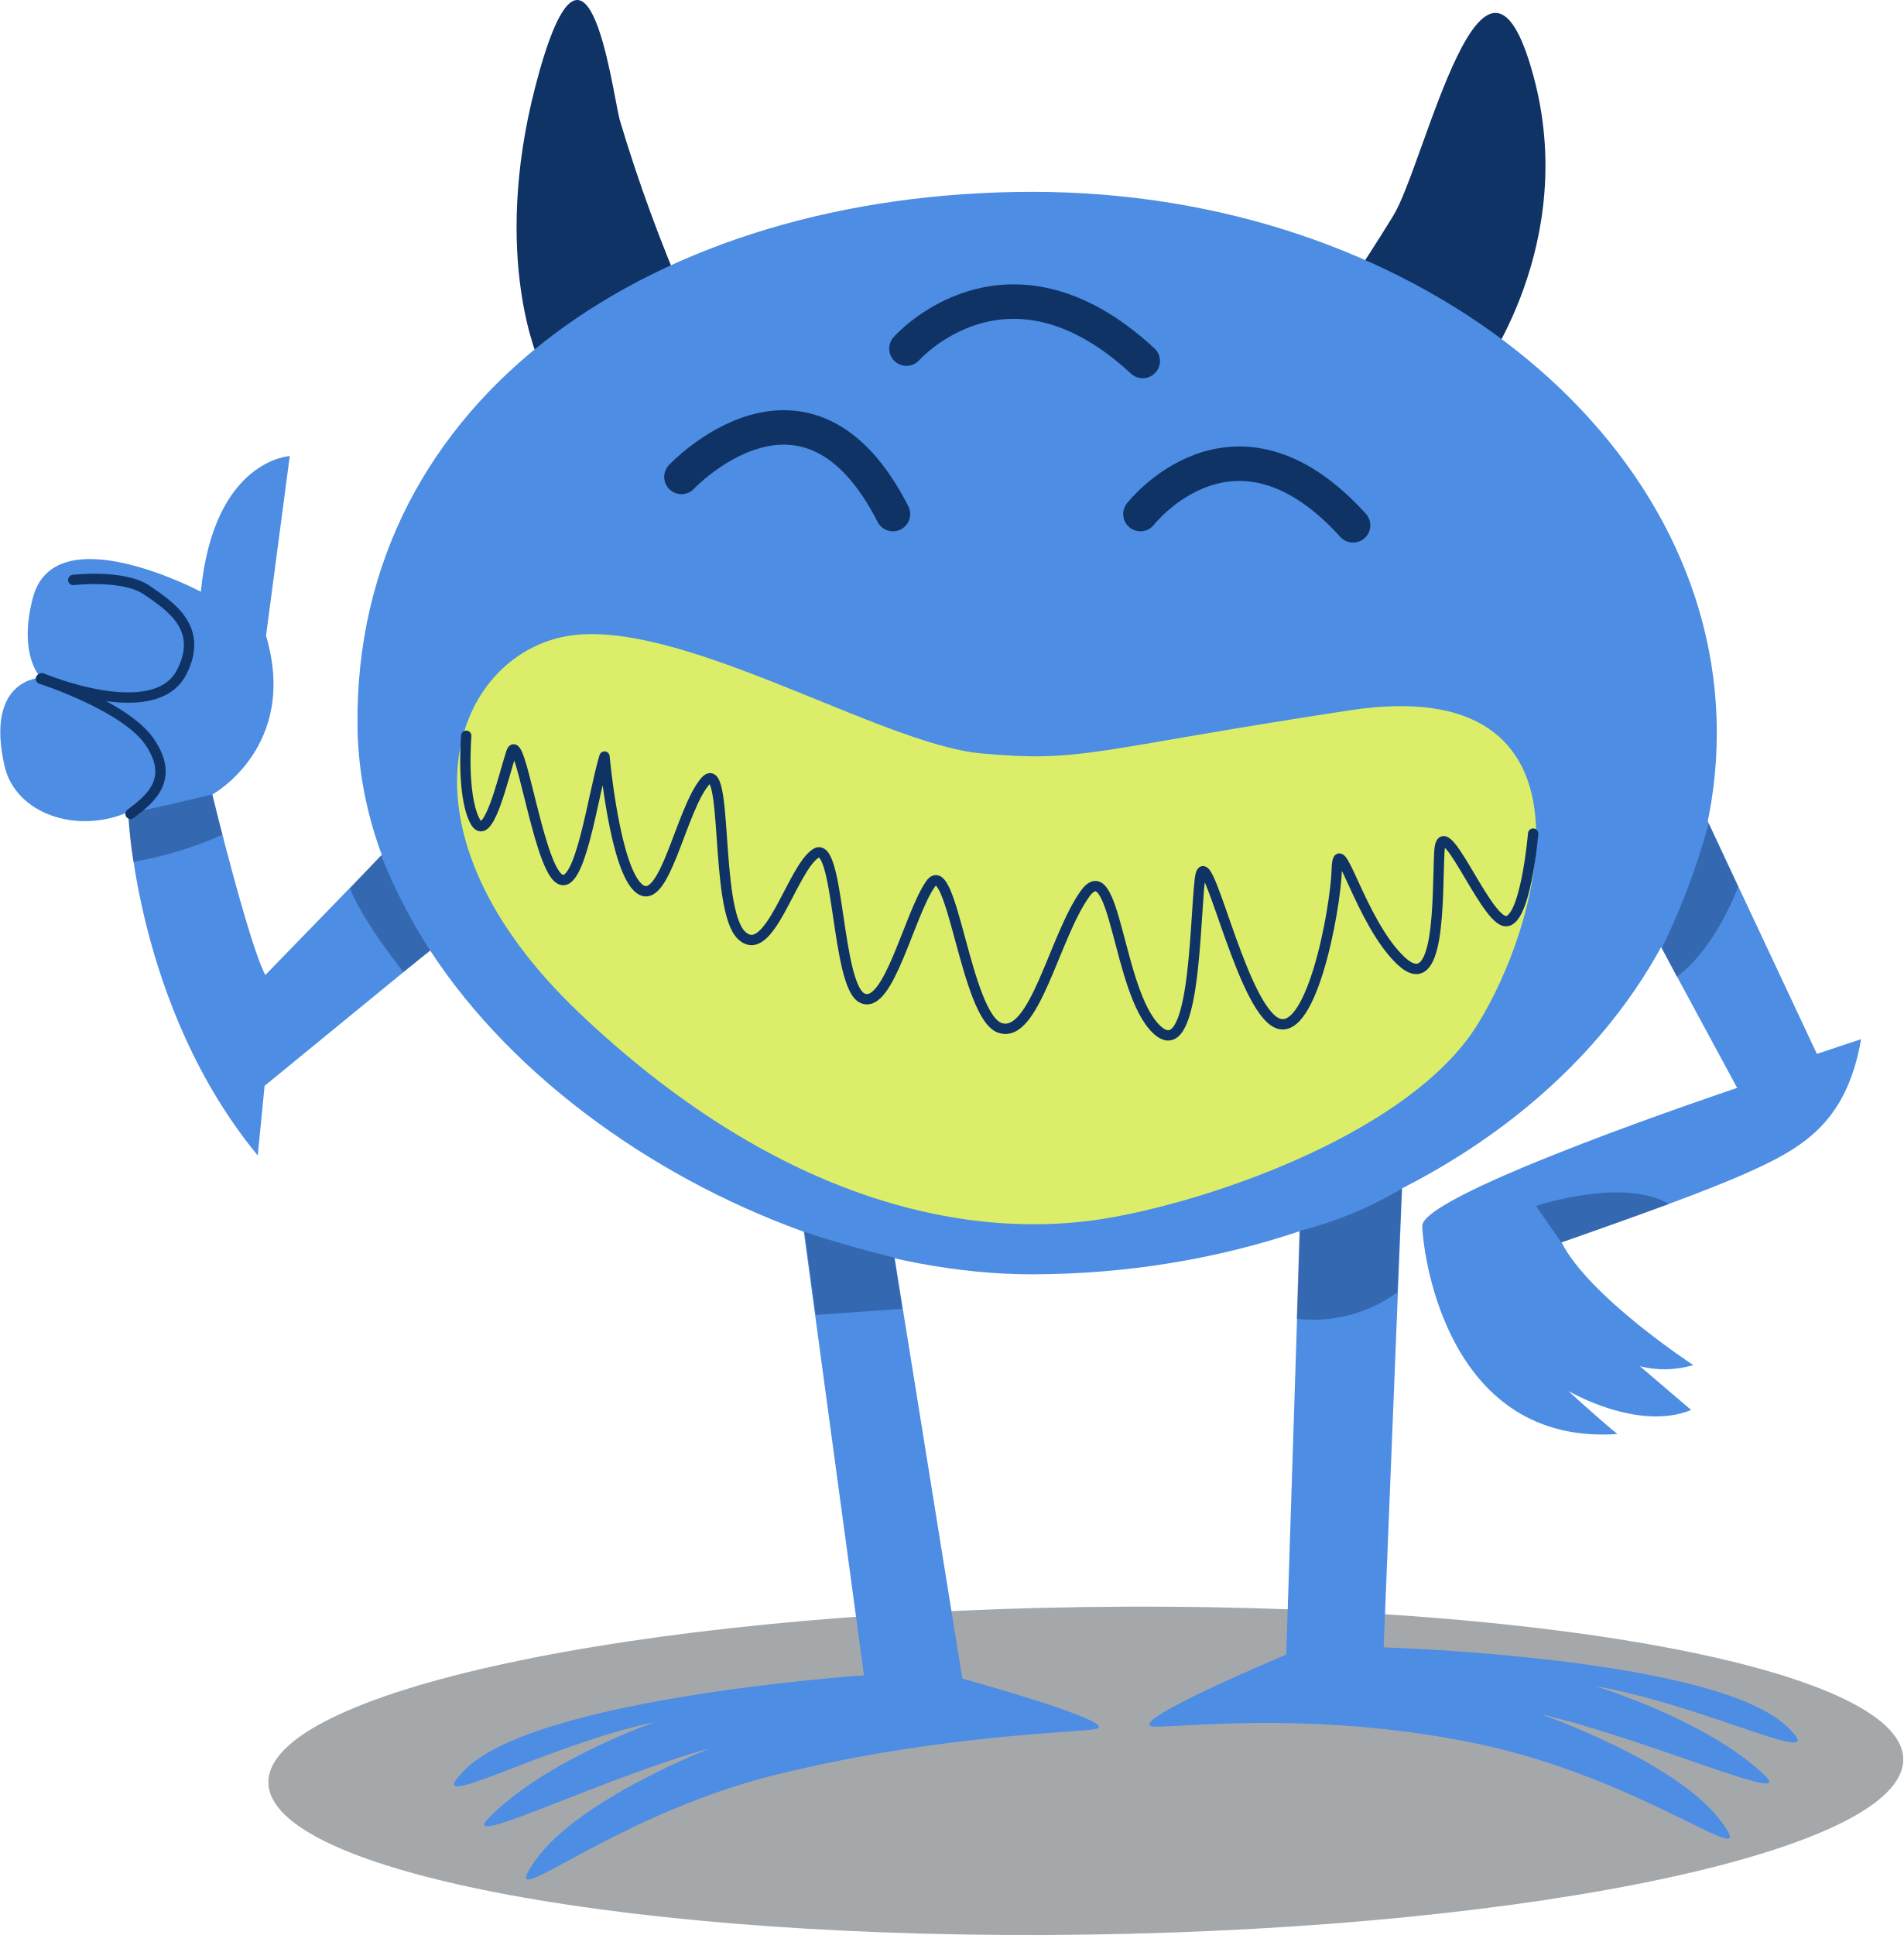
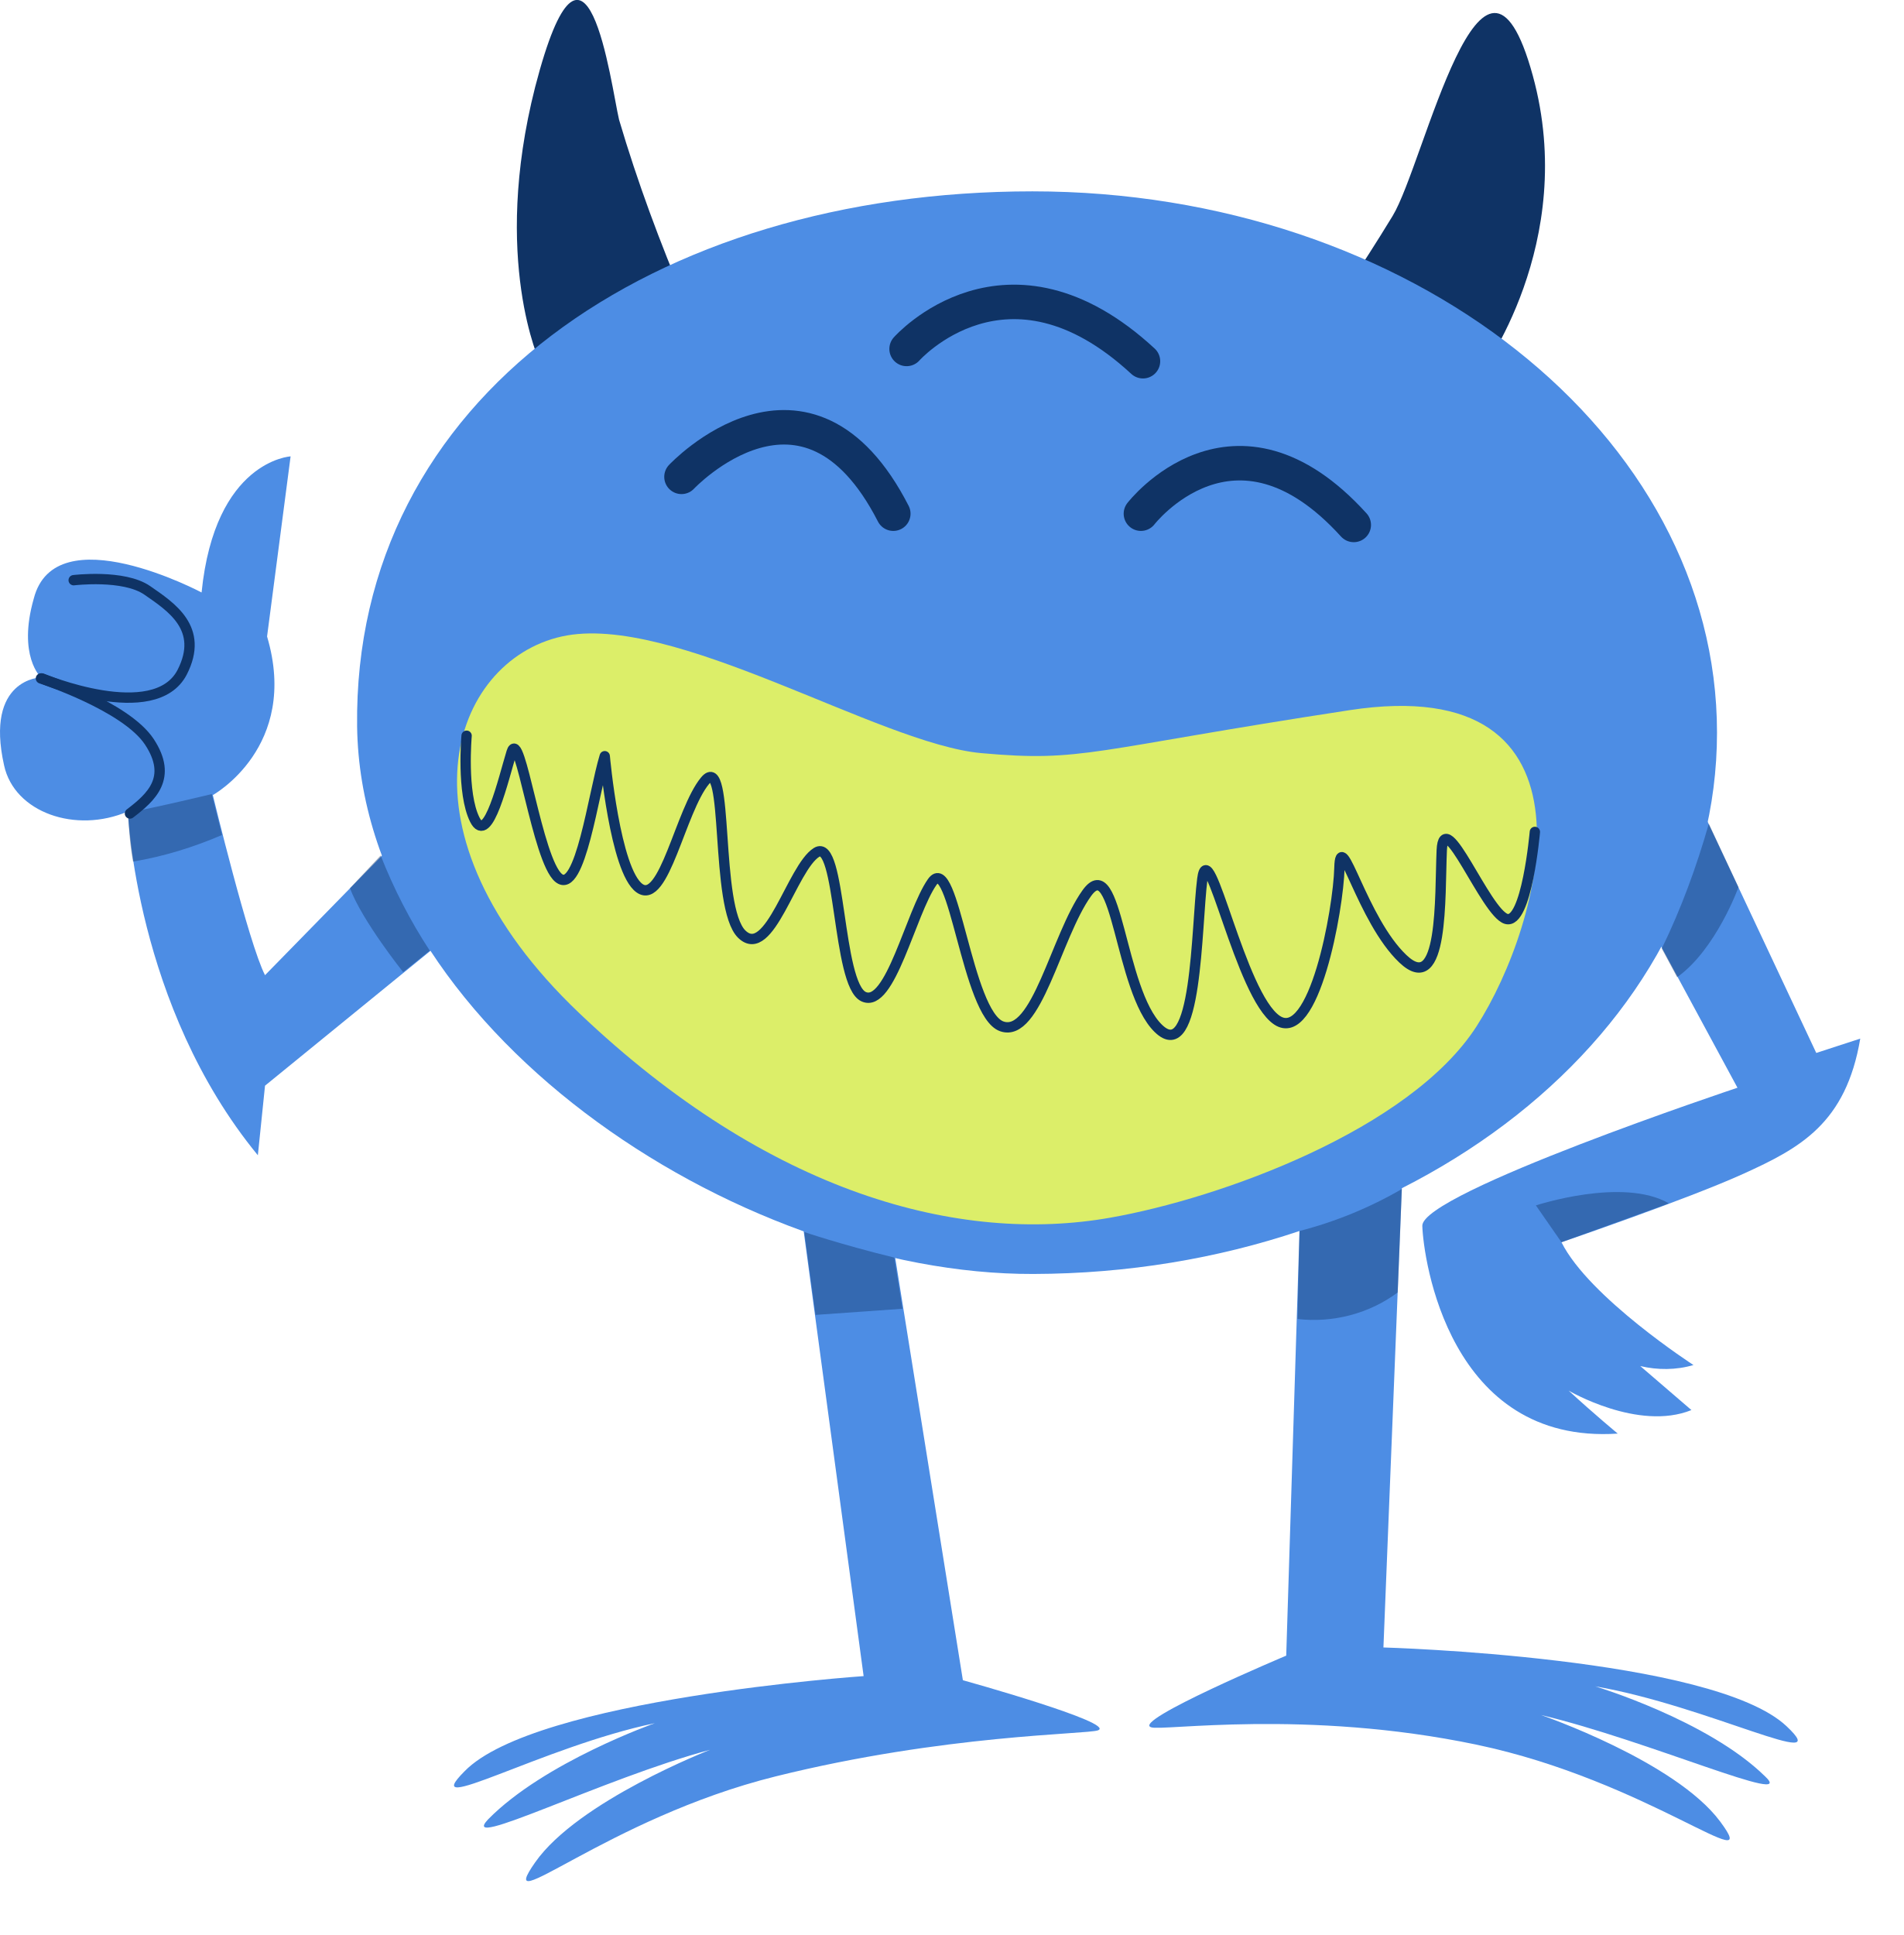
- <svg xmlns="http://www.w3.org/2000/svg" viewBox="0 0 186.01 189.11">
-   <defs>
-     <style>.cls-1{fill:#1d262d;}.cls-1,.cls-7{opacity:0.4;isolation:isolate;}.cls-2,.cls-7{fill:#0f3365;}.cls-3{fill:#4d8de4;}.cls-4{fill:#dcee69;}.cls-5,.cls-6{fill:none;stroke:#0f3365;stroke-linecap:round;stroke-linejoin:round;}.cls-5{stroke-width:1.01px;}.cls-6{stroke-width:3.37px;}</style>
-   </defs>
-   <g id="Layer_2" data-name="Layer 2">
+ <svg xmlns="http://www.w3.org/2000/svg" version="1.1" id="Layer_1" x="0px" y="0px" viewBox="0 0 186 189.1" style="enable-background:new 0 0 186 189.1;" xml:space="preserve">
+   <style type="text/css">
+ 	.st0{display:none;opacity:0.4;fill:#1D262D;enable-background:new    ;}
+ 	.st1{fill:#0F3365;}
+ 	.st2{fill:#4D8DE4;}
+ 	.st3{fill:#DCEE69;}
+ 	.st4{fill:none;stroke:#0F3365;stroke-width:1.01;stroke-linecap:round;stroke-linejoin:round;}
+ 	.st5{fill:none;stroke:#0F3365;stroke-width:3.37;stroke-linecap:round;stroke-linejoin:round;}
+ 	.st6{opacity:0.4;fill:#0F3365;enable-background:new    ;}
+ </style>
+   <g id="Layer_2_1_">
    <g id="OBJECTS">
-       <path class="cls-1" d="M26.23,174.22c-.12-8.84,35.54-16.53,79.66-17.16s80,6,80.12,14.85-35.54,16.52-79.66,17.16S26.36,183.06,26.23,174.22Z" />
-       <path class="cls-2" d="M52.76,35.49s-4.8-10.15-.45-27c5-19.27,7.43-.18,8.24,3.17a156.24,156.24,0,0,0,6.53,17.85Z" />
-       <path class="cls-2" d="M144.64,36.6s9.7-12.77,5.22-29.21C145-10.51,139.28,16,136.17,21.08s-6.63,10.16-6.63,10.16Z" />
-       <path class="cls-3" d="M34.94,71c-.39-32.21,29.13-52.25,66-52.25s66.85,23.68,66.85,52.88S137.9,124.43,101,124.54C71.75,124.62,35.29,100.24,34.94,71Z" />
-       <path class="cls-3" d="M78,116.25l6.44,47.48S52.34,165.89,45.4,173C40.72,177.72,53,170.64,64,168.3c0,0-10.81,3.76-16.25,9.4-3.05,3.16,11.23-4,21.67-6.84,0,0-12.94,5-17.13,11s7-4.31,23.46-8.39,30.4-4.13,31.48-4.53c1.93-.72-13.18-4.89-13.18-4.89l-7.44-46.23Z" />
-       <path class="cls-3" d="M137.13,113.58,135.23,161s32.18.92,39.39,7.71c4.86,4.58-7.71-2-18.73-3.93,0,0,11,3.33,16.6,8.75,3.17,3-11.37-3.54-21.91-6,0,0,13.13,4.54,17.54,10.36s-7.11-4-23.77-7.48-30.75-1.34-31.84-1.7c-2-.65,13.2-7,13.2-7l1.44-44.77Z" />
-       <path class="cls-3" d="M159.78,87.82l10,18.5S138.89,116.65,139,119.83s2.61,21.45,19.07,20.32c0,0-2.29-1.89-4.79-4.21,0,0,6.78,4,12,1.86l-5-4.27a9.9,9.9,0,0,0,5.21-.12s-10.17-6.64-12.88-12c0,0,12.28-4.2,17.84-6.66s10-4.87,11.44-13.19L177.57,103l-12.48-26.6Z" />
-       <path class="cls-3" d="M20.75,77.65S29.22,73,26,62.13l2.32-17.56s-7.43.36-8.69,13.26c0,0-14.28-7.57-16.42.6C1.73,64.09,4,66.24,4,66.24s-5.49.05-3.56,8.61c1.05,4.64,7,6.73,12.09,4.52,0,0,.68,19,12.66,33.56l.67-6.81L44.24,91.07l-5-9.49L25.93,95.29C24.3,92.22,20.75,77.65,20.75,77.65Z" />
-       <path class="cls-4" d="M95.89,73.63c-10-.91-30.22-13.76-41-11.36S38,81.3,56.62,99s37.18,22.59,51.91,20c10.81-1.91,29.33-8.58,35.75-18.68s13.05-34.78-12.37-30.9S105.93,74.54,95.89,73.63Z" />
-       <path class="cls-5" d="M4,66.34s8.29,2.67,10.65,6.2.23,5.42-1.89,7" />
-       <path class="cls-5" d="M4.09,66.28s11,4.64,13.67-.6c2.19-4.28-1.1-6.42-3.4-8s-7.2-1-7.2-1" />
-       <path class="cls-5" d="M45.57,71.91s-.48,5.62.8,8.24,2.76-4,3.59-6.58,2.54,10.62,4.63,12.26,3.37-8.3,4.49-11.89c0,0,1,11.15,3.44,12.94s4-7.63,6.36-10.47.89,12.42,3.59,15,4.93-6.5,7.25-8,2,12.94,4.56,14.14,4.56-8.16,6.66-11.15,3.44,12.94,6.8,14.06S103,91.67,106,87.41s3.22,9.49,7,13.16,3.74-9.95,4.26-14.59,3.74,11.45,7.26,13.84,6-10.77,6.13-14.88,2.24,5.08,6.21,8.9,3.59-6.14,3.81-10.55S144.93,89.42,147,90s2.84-8.53,2.84-8.53" />
-       <path class="cls-6" d="M66.6,46.61s12.21-13,20.67,3.63" />
-       <path class="cls-6" d="M88.59,34.07s9.79-11.1,23.09,1.21" />
-       <path class="cls-6" d="M111.46,50.24s9.13-11.77,20.78,1.1" />
-       <path class="cls-7" d="M78.63,120.39s3.51,1.23,8.78,2.52l.78,5-8.47.6Z" />
-       <path class="cls-7" d="M127,120.3a37.76,37.76,0,0,0,10-4.13l-.43,10.14a14.05,14.05,0,0,1-9.84,2.58Z" />
-       <path class="cls-7" d="M37.24,83.58a53.2,53.2,0,0,0,4.82,9.34L39.42,95s-4-5-5.21-8.18Z" />
-       <path class="cls-7" d="M152.6,121.44l-2.48-3.58s8.5-2.85,13-.19Z" />
-       <path class="cls-7" d="M162.42,92.65A69.59,69.59,0,0,0,167,80.47l2.88,6.19s-2.2,6.06-6,8.79Z" />
-       <path class="cls-7" d="M20.74,77.63s-5.83,1.45-8.2,1.83a39.6,39.6,0,0,0,.5,4.77,37.49,37.49,0,0,0,8.69-2.64Z" />
+       <path class="st0" d="M26.2,174.2c-0.1-8.8,35.5-16.5,79.7-17.2s80,6,80.1,14.9s-35.5,16.5-79.7,17.2S26.4,183.1,26.2,174.2z" />
+       <path class="st1" d="M52.8,35.5c0,0-4.8-10.1-0.5-27c5-19.3,7.4-0.2,8.2,3.2c1.8,6.1,4,12,6.5,17.9L52.8,35.5z" />
+       <path class="st1" d="M144.6,36.6c0,0,9.7-12.8,5.2-29.2c-4.9-17.9-10.6,8.6-13.7,13.7s-6.6,10.2-6.6,10.2L144.6,36.6z" />
+       <path class="st2" d="M34.9,71c-0.4-32.2,29.1-52.3,66-52.3s66.9,23.7,66.9,52.9s-29.9,52.8-66.8,52.9    C71.8,124.6,35.3,100.2,34.9,71z" />
+       <path class="st2" d="M78,116.3l6.4,47.5c0,0-32.1,2.2-39,9.3c-4.7,4.7,7.6-2.4,18.6-4.7c0,0-10.8,3.8-16.3,9.4    c-3,3.2,11.2-4,21.7-6.8c0,0-12.9,5-17.1,11s7-4.3,23.5-8.4s30.4-4.1,31.5-4.5c1.9-0.7-13.2-4.9-13.2-4.9l-7.4-46.2L78,116.3z" />
+       <path class="st2" d="M137.1,113.6l-1.9,47.4c0,0,32.2,0.9,39.4,7.7c4.9,4.6-7.7-2-18.7-3.9c0,0,11,3.3,16.6,8.8    c3.2,3-11.4-3.5-21.9-6c0,0,13.1,4.5,17.5,10.4s-7.1-4-23.8-7.5s-30.8-1.3-31.8-1.7c-2-0.6,13.2-7,13.2-7l1.4-44.8L137.1,113.6z" />
+       <path class="st2" d="M159.8,87.8l10,18.5c0,0-30.9,10.3-30.8,13.5s2.6,21.4,19.1,20.3c0,0-2.3-1.9-4.8-4.2c0,0,6.8,4,12,1.9    l-5-4.3c1.7,0.4,3.5,0.4,5.2-0.1c0,0-10.2-6.6-12.9-12c0,0,12.3-4.2,17.8-6.7s10-4.9,11.4-13.2l-4.3,1.4l-12.5-26.6L159.8,87.8z" />
+       <path class="st2" d="M20.8,77.7c0,0,8.5-4.7,5.3-15.5l2.3-17.6c0,0-7.4,0.4-8.7,13.3c0,0-14.3-7.6-16.4,0.6    C1.7,64.1,4,66.2,4,66.2s-5.5,0.1-3.6,8.6c1,4.6,7,6.7,12.1,4.5c0,0,0.7,19,12.7,33.6l0.7-6.8l18.4-15l-5-9.5L25.9,95.3    C24.3,92.2,20.8,77.7,20.8,77.7z" />
+       <path class="st3" d="M95.9,73.6c-10-0.9-30.2-13.8-41-11.4S38,81.3,56.6,99s37.2,22.6,51.9,20c10.8-1.9,29.3-8.6,35.8-18.7    s13.1-34.8-12.4-30.9S105.9,74.5,95.9,73.6z" />
+       <path class="st4" d="M4,66.3c0,0,8.3,2.7,10.6,6.2s0.2,5.4-1.9,7" />
+       <path class="st4" d="M4.1,66.3c0,0,11,4.6,13.7-0.6c2.2-4.3-1.1-6.4-3.4-8s-7.2-1-7.2-1" />
+       <path class="st4" d="M45.6,71.9c0,0-0.5,5.6,0.8,8.2s2.8-4,3.6-6.6s2.5,10.6,4.6,12.3s3.4-8.3,4.5-11.9c0,0,1,11.2,3.4,12.9    s4-7.6,6.4-10.5s0.9,12.4,3.6,15s4.9-6.5,7.3-8s2,12.9,4.6,14.1s4.6-8.2,6.7-11.2s3.4,12.9,6.8,14.1s5.3-8.8,8.3-13    s3.2,9.5,7,13.2s3.7-9.9,4.3-14.6s3.7,11.4,7.3,13.8s6-10.8,6.1-14.9s2.2,5.1,6.2,8.9s3.6-6.1,3.8-10.6s4.3,6.1,6.3,6.7    s2.8-8.5,2.8-8.5" />
+       <path class="st5" d="M66.6,46.6c0,0,12.2-13,20.7,3.6" />
+       <path class="st5" d="M88.6,34.1c0,0,9.8-11.1,23.1,1.2" />
+       <path class="st5" d="M111.5,50.2c0,0,9.1-11.8,20.8,1.1" />
+       <path class="st6" d="M78.6,120.4c0,0,3.5,1.2,8.8,2.5l0.8,5l-8.5,0.6L78.6,120.4z" />
+       <path class="st6" d="M127,120.3c3.5-0.9,6.9-2.3,10-4.1l-0.4,10.1c-2.8,2.1-6.4,3-9.8,2.6L127,120.3z" />
+       <path class="st6" d="M37.2,83.6c1.3,3.3,2.9,6.4,4.8,9.3L39.4,95c0,0-4-5-5.2-8.2L37.2,83.6z" />
+       <path class="st6" d="M152.6,121.4l-2.5-3.6c0,0,8.5-2.8,13-0.2L152.6,121.4z" />
+       <path class="st6" d="M162.4,92.7c1.9-3.9,3.4-8,4.6-12.2l2.9,6.2c0,0-2.2,6.1-6,8.8L162.4,92.7z" />
+       <path class="st6" d="M20.7,77.6c0,0-5.8,1.4-8.2,1.8c0.1,1.6,0.2,3.2,0.5,4.8c3-0.5,5.9-1.4,8.7-2.6L20.7,77.6z" />
    </g>
  </g>
</svg>
